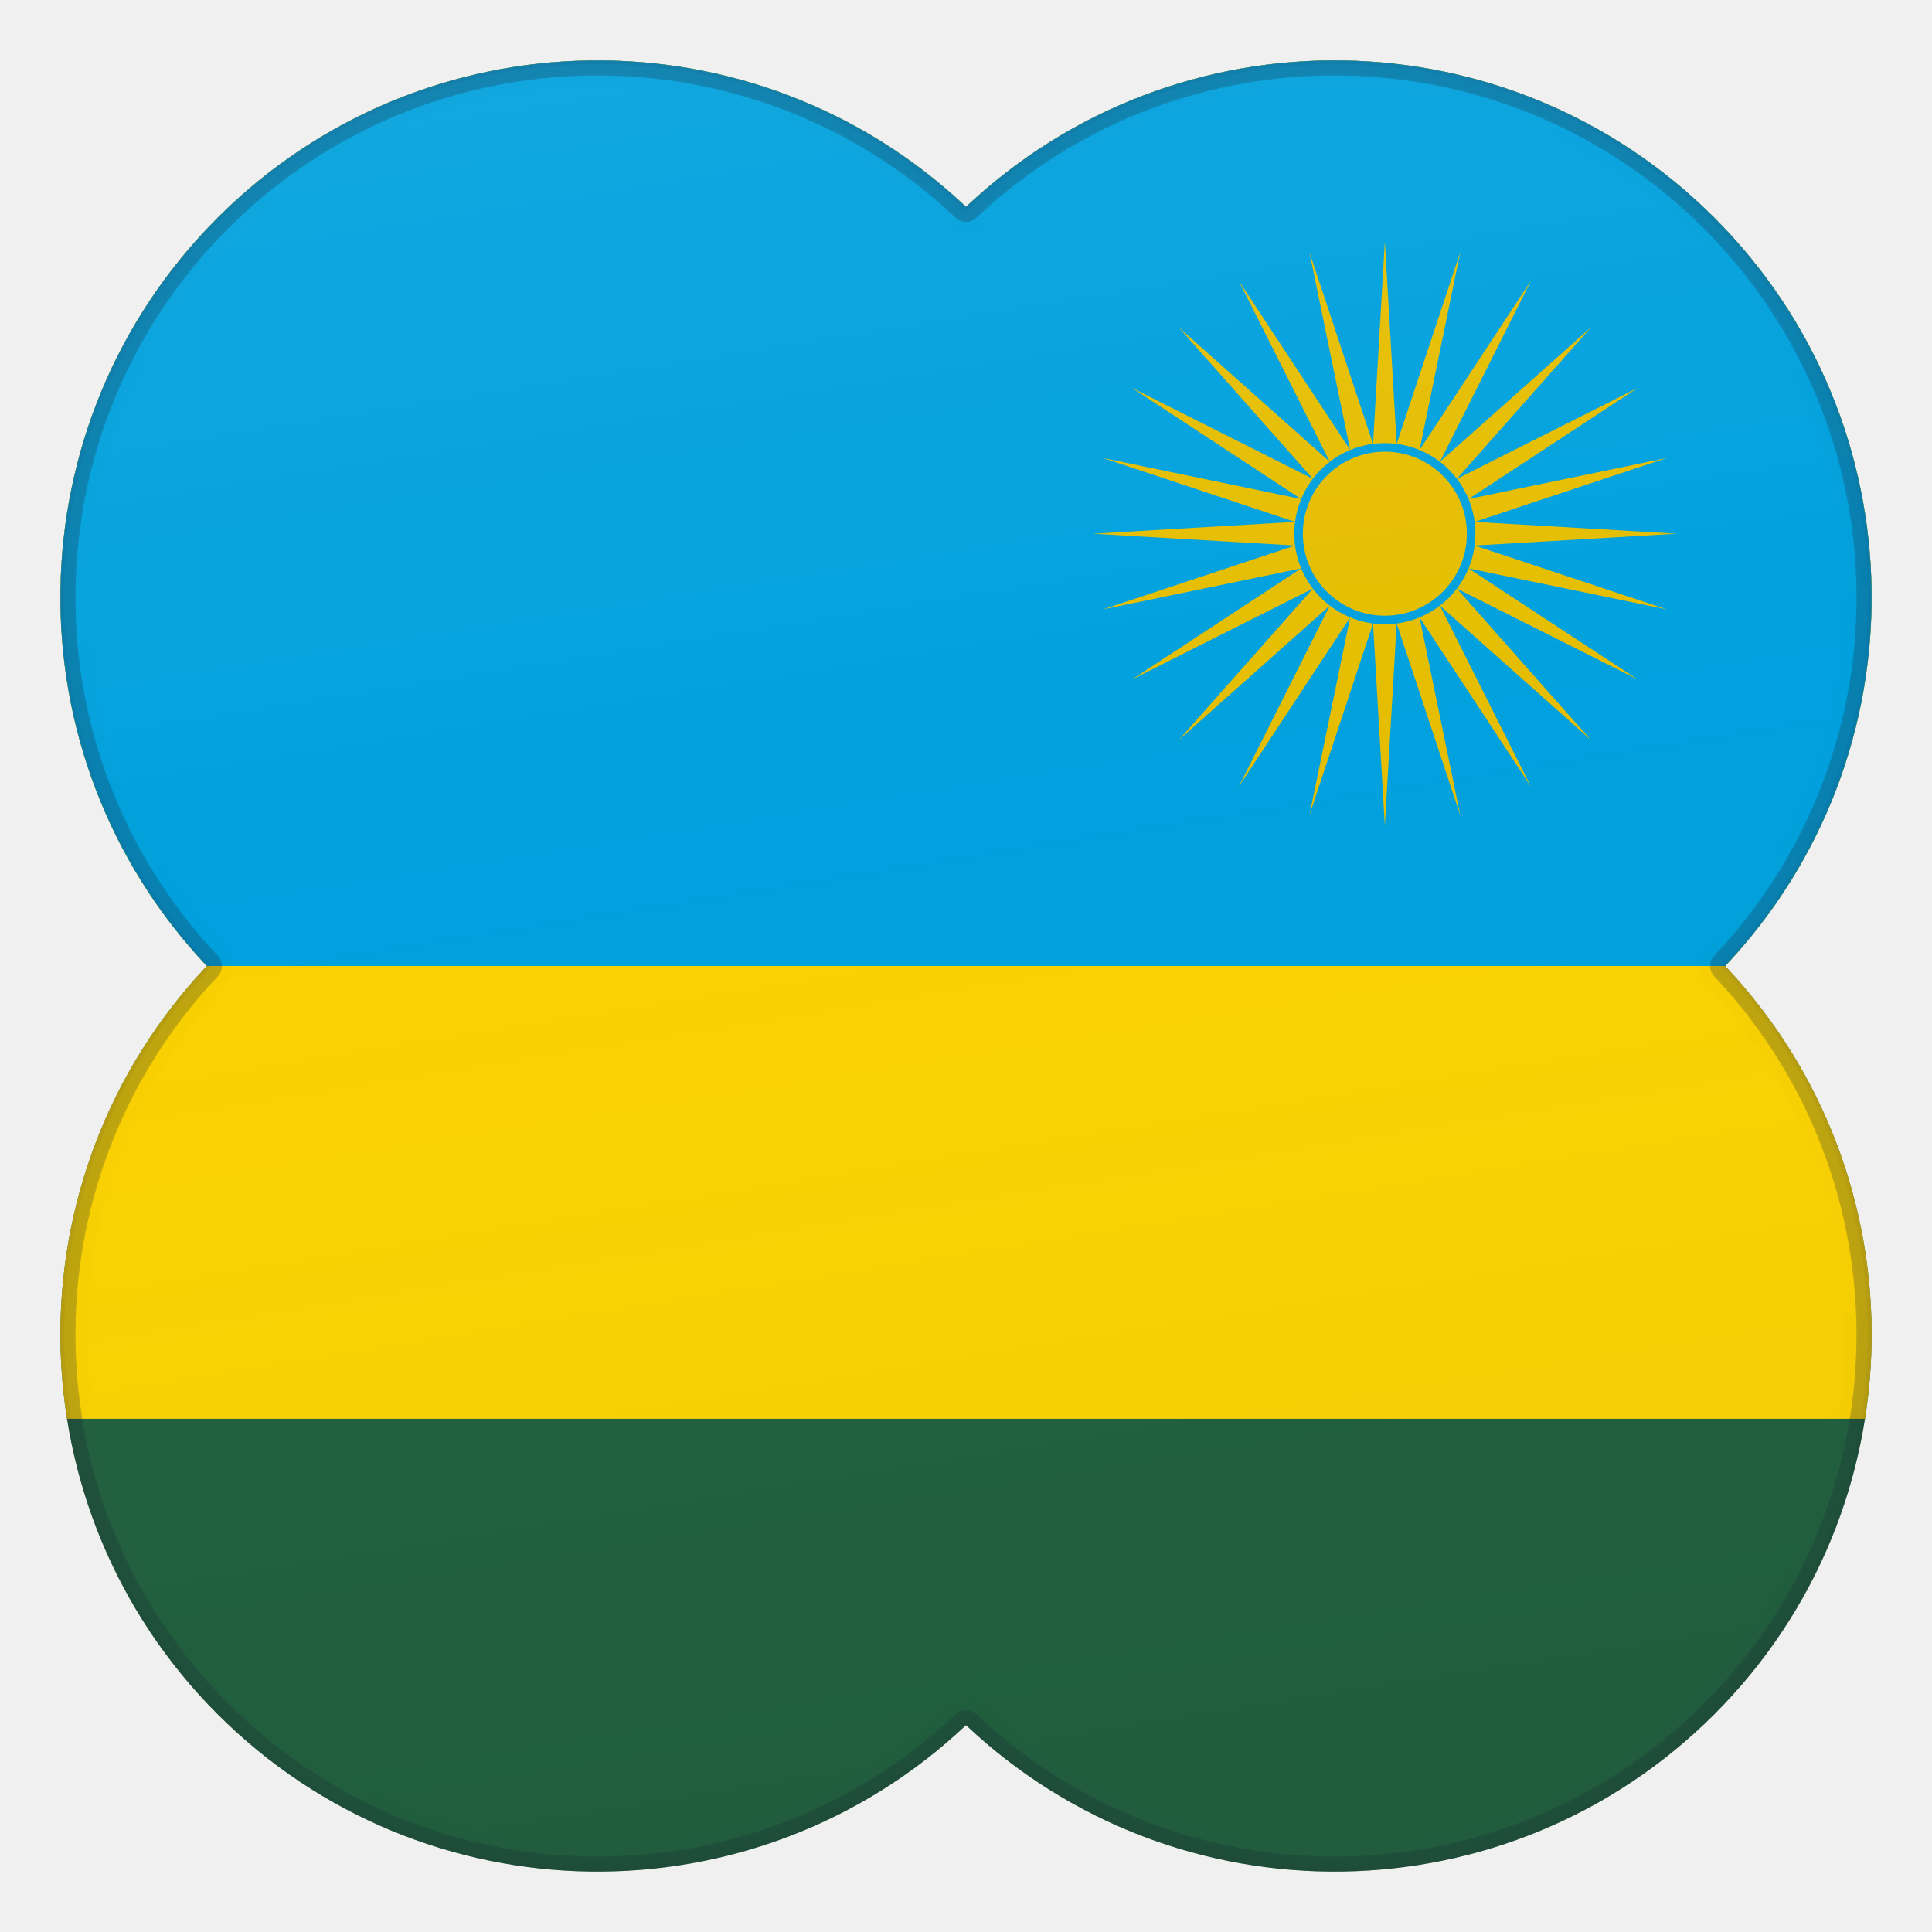
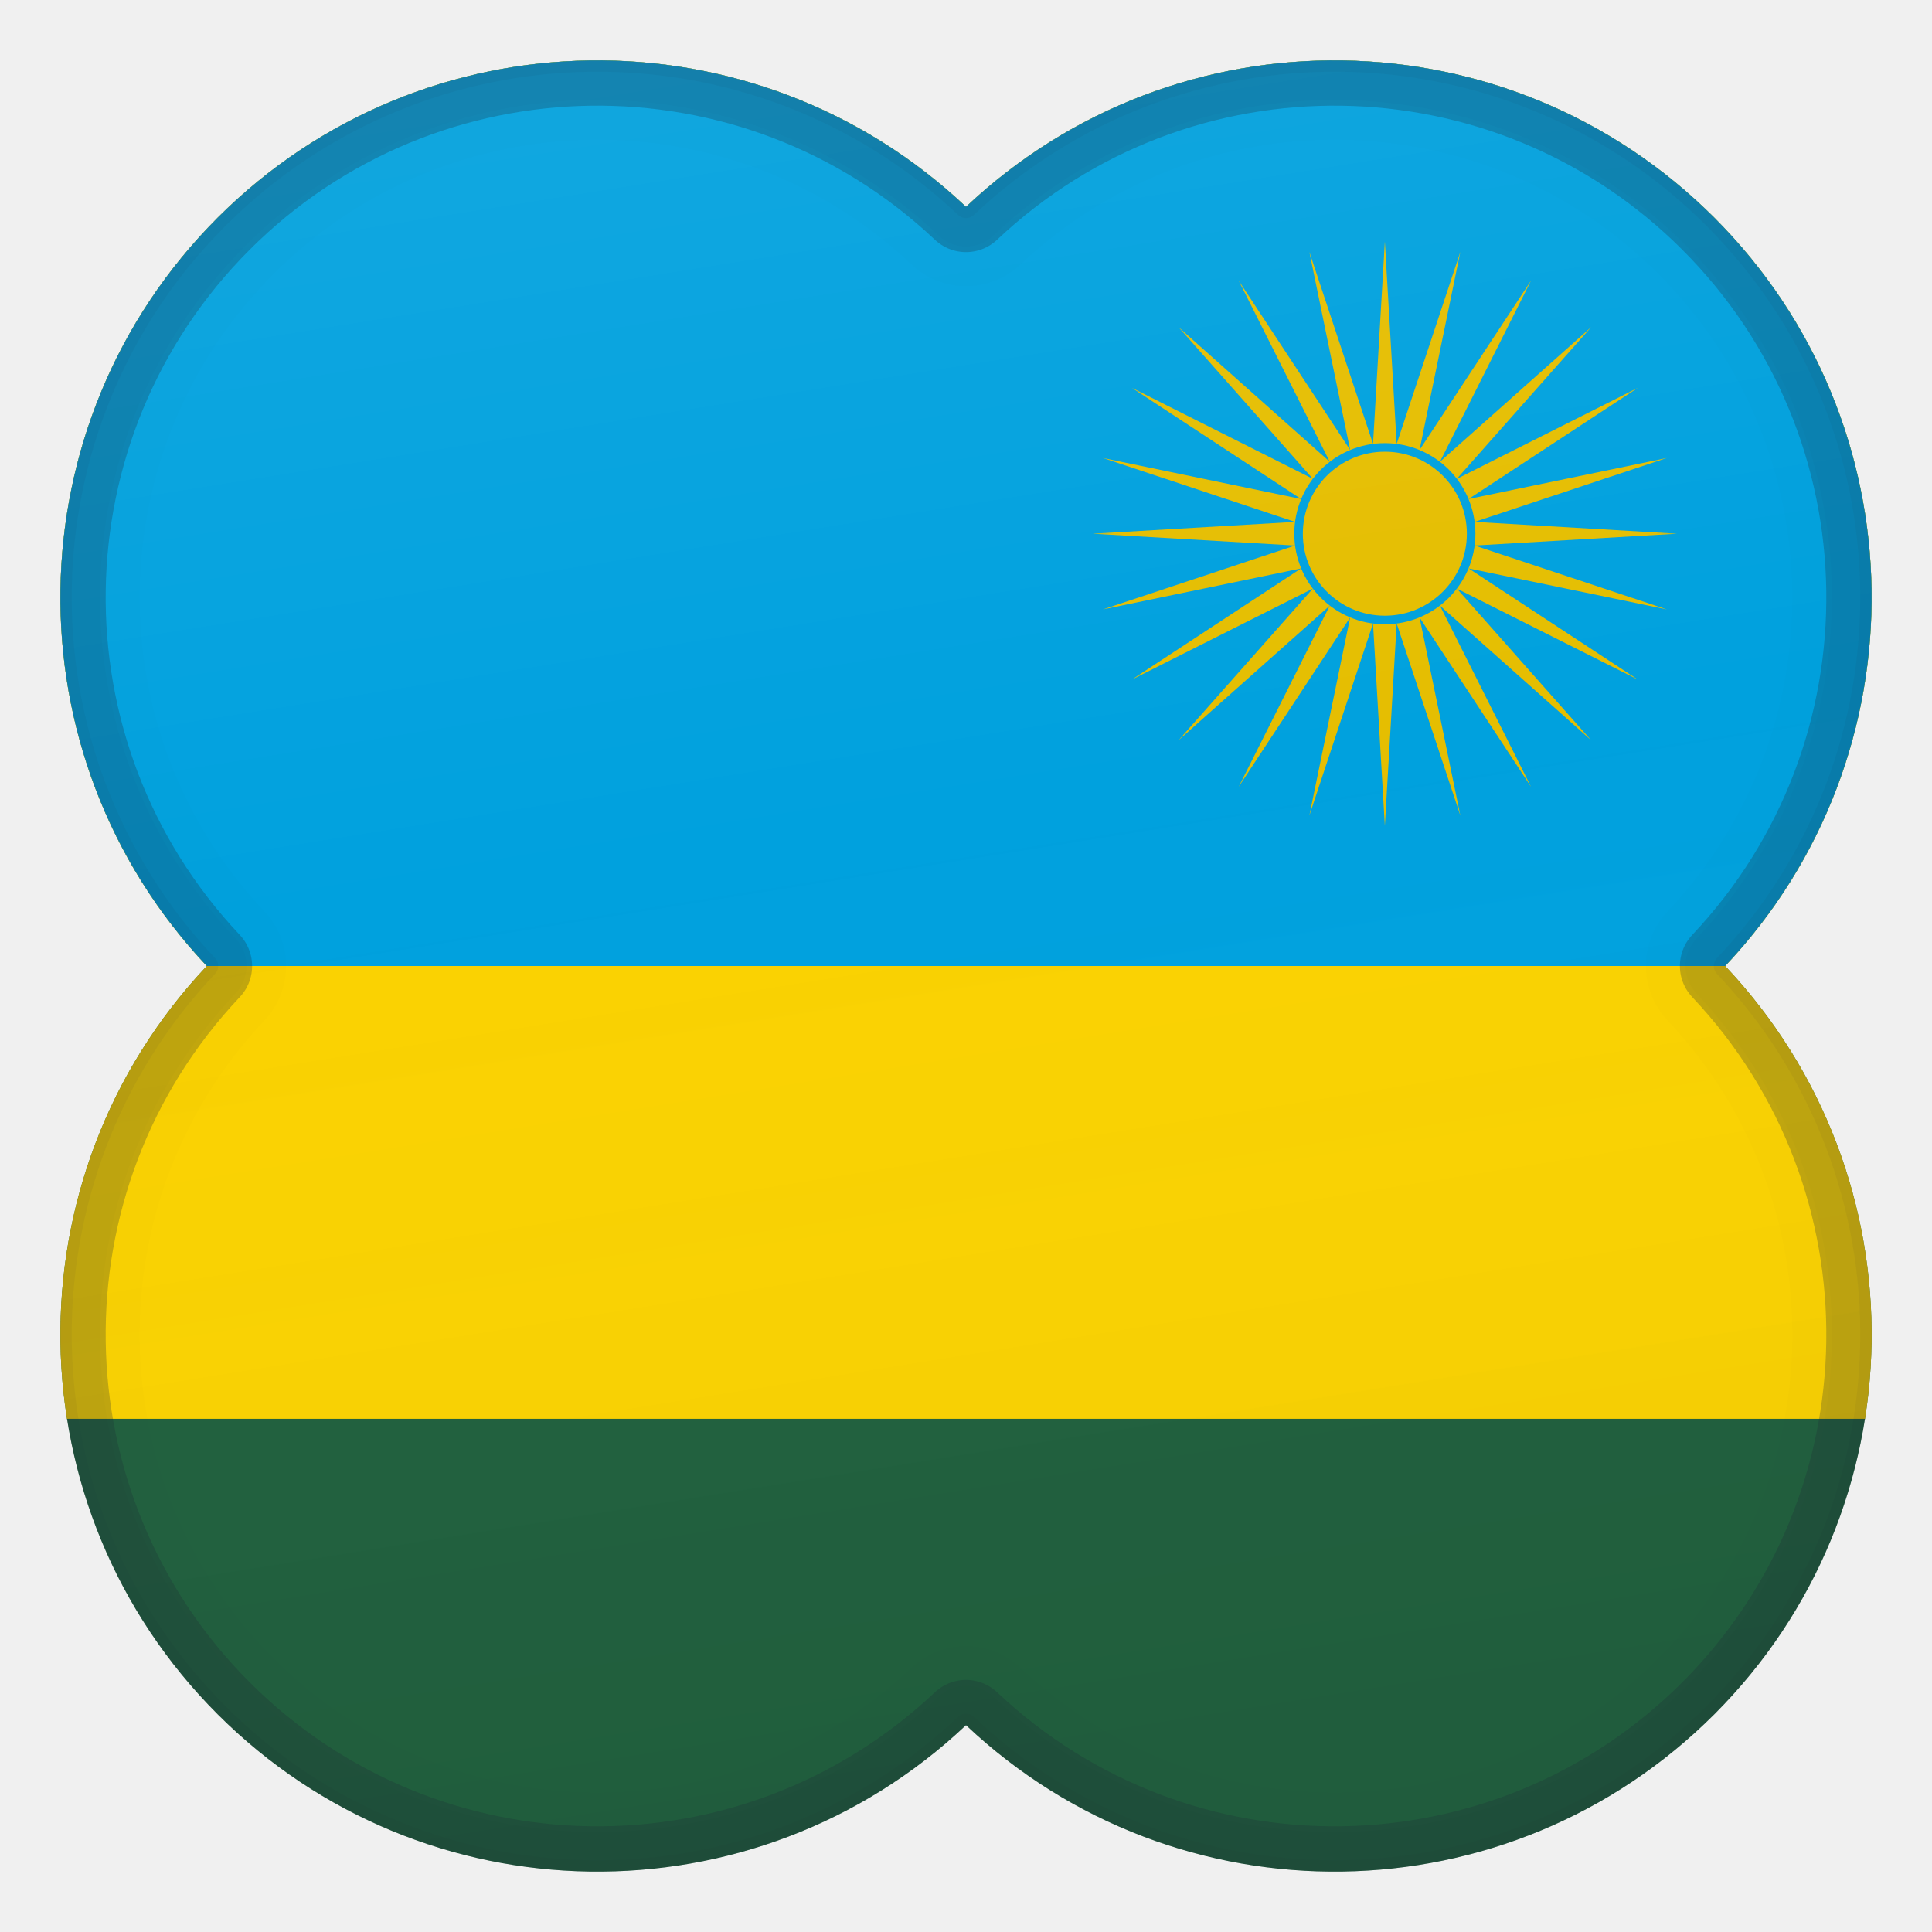
<svg xmlns="http://www.w3.org/2000/svg" xmlns:xlink="http://www.w3.org/1999/xlink" viewBox="0 0 512 512" width="512" height="512" role="img" aria-labelledby="petal-soft-rw-title">
  <defs>
    <path id="petal-soft-rw-shape" d="M 256 54.811 A 142.322 142.322 0 0 1 457.189 256 A 142.322 142.322 0 0 1 256 457.189 A 142.322 142.322 0 0 1 54.811 256 A 142.322 142.322 0 0 1 256 54.811 Z" />
    <clipPath id="petal-soft-rw-clip" clipPathUnits="userSpaceOnUse">
      <path d="M 256 54.811 A 142.322 142.322 0 0 1 457.189 256 A 142.322 142.322 0 0 1 256 457.189 A 142.322 142.322 0 0 1 54.811 256 A 142.322 142.322 0 0 1 256 54.811 Z" />
    </clipPath>
    <linearGradient id="petal-soft-rw-shade" x1="0" y1="0" x2="0.16" y2="1">
      <stop offset="0%" stop-color="#ffffff" stop-opacity=".075" />
      <stop offset="48%" stop-color="#ffffff" stop-opacity="0" />
      <stop offset="100%" stop-color="#151a2b" stop-opacity=".038" />
    </linearGradient>
  </defs>
  <g clip-path="url(#petal-soft-rw-clip)">
    <path d="M 256 54.811 A 142.322 142.322 0 0 1 457.189 256 A 142.322 142.322 0 0 1 256 457.189 A 142.322 142.322 0 0 1 54.811 256 A 142.322 142.322 0 0 1 256 54.811 Z" fill="#fff" />
    <g transform="translate(16, 16) scale(0.9375)">
      <path fill="#20603d" d="M0 0h512v512H0z" />
      <path fill="#fad201" d="M0 0h512v384H0z" />
      <path fill="#00a1de" d="M0 0h512v256H0z" />
      <g transform="translate(374.4 133.8)scale(.7111)">
        <g id="petal-soft-rw-source-rw-b">
          <path id="petal-soft-rw-source-rw-a" fill="#e5be01" d="M116.1 0 35.7 4.7l76.4 25.4-78.8-16.3L100.6 58l-72-36.2L82 82.1 21.9 28.6l36.2 72-44.3-67.3L30 112 4.7 35.7 0 116.1-1-1z" />
          <use href="#petal-soft-rw-source-rw-a" xlink:href="#petal-soft-rw-source-rw-a" width="100%" height="100%" transform="scale(1 -1)" />
        </g>
        <use href="#petal-soft-rw-source-rw-b" xlink:href="#petal-soft-rw-source-rw-b" width="100%" height="100%" transform="scale(-1 1)" />
        <circle r="34.3" fill="#e5be01" stroke="#00a1de" stroke-width="3.4" />
      </g>
    </g>
    <path d="M 256 54.811 A 142.322 142.322 0 0 1 457.189 256 A 142.322 142.322 0 0 1 256 457.189 A 142.322 142.322 0 0 1 54.811 256 A 142.322 142.322 0 0 1 256 54.811 Z" fill="url(#petal-soft-rw-shade)" />
-     <path d="M 256 54.811 A 142.322 142.322 0 0 1 457.189 256 A 142.322 142.322 0 0 1 256 457.189 A 142.322 142.322 0 0 1 54.811 256 A 142.322 142.322 0 0 1 256 54.811 Z" fill="none" stroke="#1c2433" stroke-width="14" stroke-opacity="0.01" stroke-linejoin="round" />
-     <path d="M 256 54.811 A 142.322 142.322 0 0 1 457.189 256 A 142.322 142.322 0 0 1 256 457.189 A 142.322 142.322 0 0 1 54.811 256 A 142.322 142.322 0 0 1 256 54.811 Z" fill="none" stroke="#1c2433" stroke-width="7" stroke-opacity="0.016" stroke-linejoin="round" />
-     <path d="M 256 54.811 A 142.322 142.322 0 0 1 457.189 256 A 142.322 142.322 0 0 1 256 457.189 A 142.322 142.322 0 0 1 54.811 256 A 142.322 142.322 0 0 1 256 54.811 Z" fill="none" stroke="#1c2433" stroke-width="2" stroke-opacity="0.05" stroke-linejoin="round" />
-     <path d="M 256 54.811 A 142.322 142.322 0 0 1 457.189 256 A 142.322 142.322 0 0 1 256 457.189 A 142.322 142.322 0 0 1 54.811 256 A 142.322 142.322 0 0 1 256 54.811 Z" fill="none" stroke="#1f2937" stroke-width="8" stroke-opacity="0.25" stroke-linejoin="round" />
+     <path d="M 256 54.811 A 142.322 142.322 0 0 1 457.189 256 A 142.322 142.322 0 0 1 256 457.189 A 142.322 142.322 0 0 1 54.811 256 A 142.322 142.322 0 0 1 256 54.811 Z" fill="none" stroke="#1c2433" stroke-width="42" stroke-opacity="0.01" stroke-linejoin="round" />
+     <path d="M 256 54.811 A 142.322 142.322 0 0 1 457.189 256 A 142.322 142.322 0 0 1 256 457.189 A 142.322 142.322 0 0 1 54.811 256 A 142.322 142.322 0 0 1 256 54.811 Z" fill="none" stroke="#1c2433" stroke-width="21" stroke-opacity="0.016" stroke-linejoin="round" />
+     <path d="M 256 54.811 A 142.322 142.322 0 0 1 457.189 256 A 142.322 142.322 0 0 1 256 457.189 A 142.322 142.322 0 0 1 54.811 256 A 142.322 142.322 0 0 1 256 54.811 Z" fill="none" stroke="#1c2433" stroke-width="6" stroke-opacity="0.05" stroke-linejoin="round" />
+     <path d="M 256 54.811 A 142.322 142.322 0 0 1 457.189 256 A 142.322 142.322 0 0 1 256 457.189 A 142.322 142.322 0 0 1 54.811 256 A 142.322 142.322 0 0 1 256 54.811 Z" fill="none" stroke="#1f2937" stroke-width="24" stroke-opacity="0.25" stroke-linejoin="round" />
  </g>
</svg>
